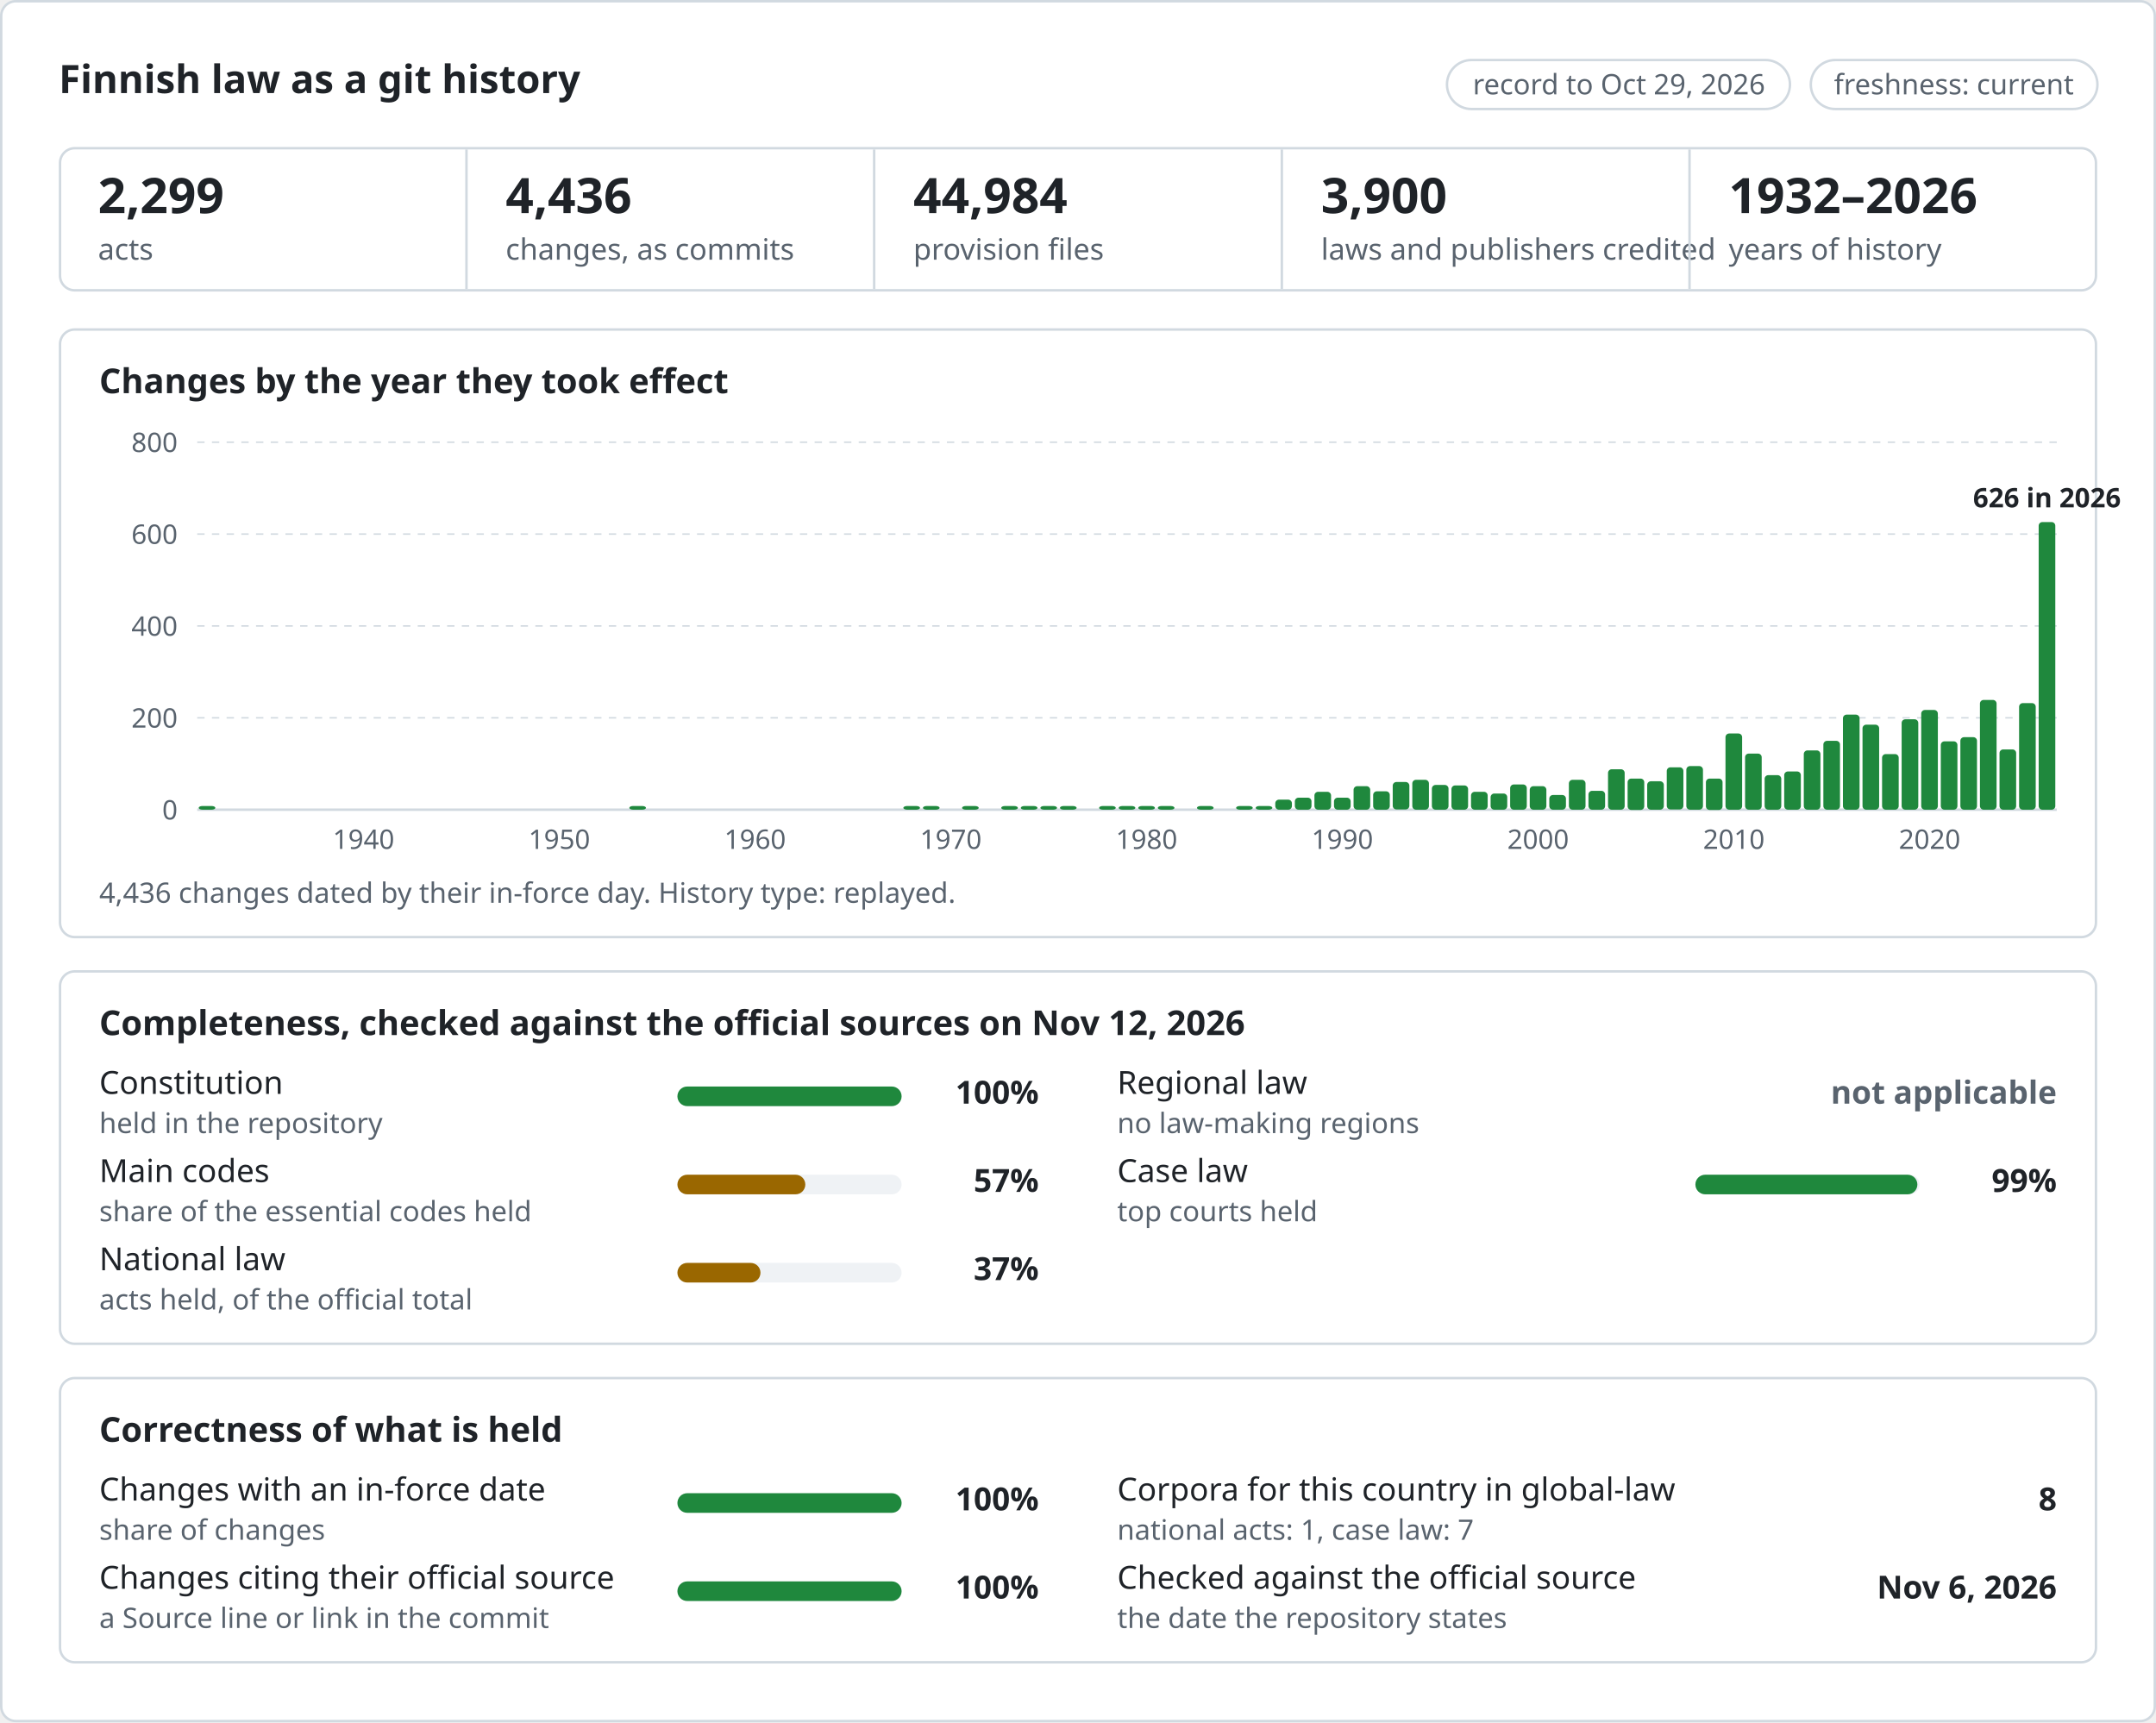
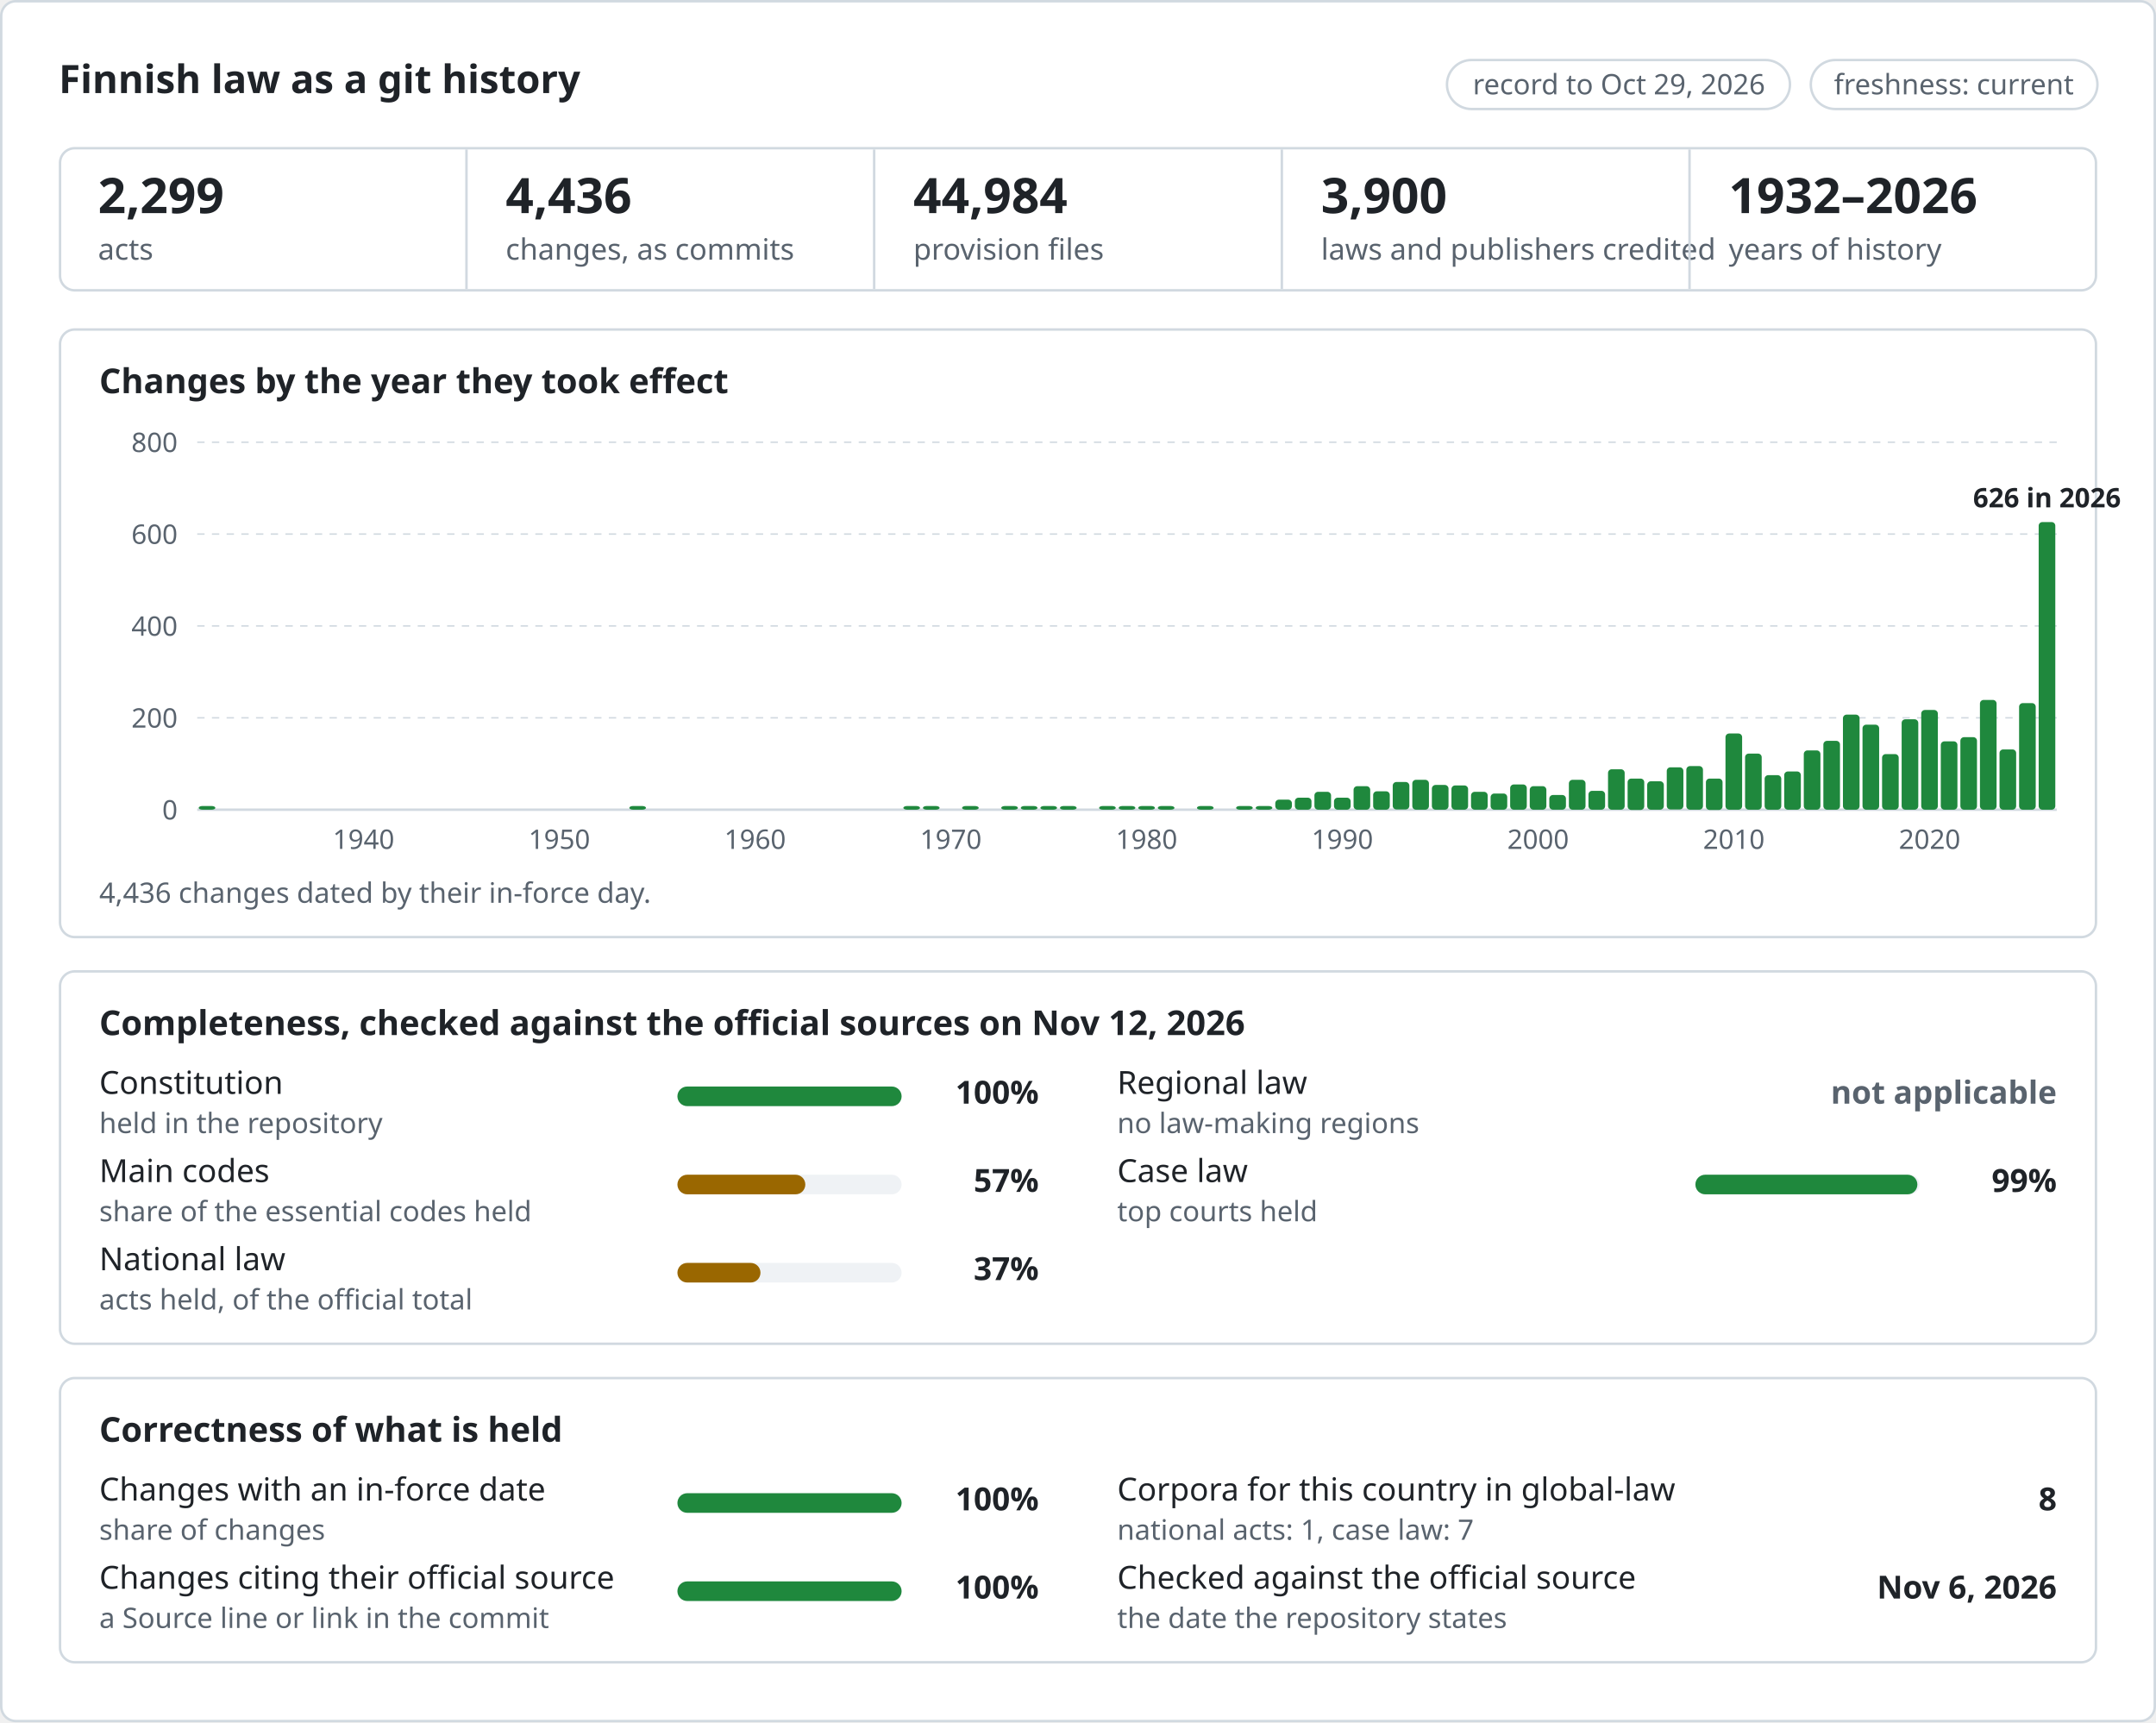
<svg xmlns="http://www.w3.org/2000/svg" width="880" height="703" viewBox="0 0 880 703" font-family="-apple-system,BlinkMacSystemFont,Segoe UI,Noto Sans,Helvetica,Arial,sans-serif">
  <rect x="0.5" y="0.5" width="879" height="702" rx="6" fill="#ffffff" stroke="#d1d9e0" />
  <text x="24" y="38" font-size="16" font-weight="600" fill="#1f2328">Finnish law as a git history</text>
  <rect x="590.6" y="24.5" width="140" height="20" rx="10" fill="none" stroke="#d1d9e0" />
  <text x="660.8" y="38.5" font-size="11.5" font-weight="500" text-anchor="middle" fill="#59636e">record to Oct 29, 2026</text>
  <rect x="739.1" y="24.5" width="117" height="20" rx="10" fill="none" stroke="#d1d9e0" />
  <text x="797.5" y="38.5" font-size="11.5" font-weight="500" text-anchor="middle" fill="#59636e">freshness: current</text>
  <rect x="24.5" y="60.5" width="831" height="58" rx="6" fill="#ffffff" stroke="#d1d9e0" />
  <text x="40.0" y="87" font-size="20" font-weight="600" fill="#1f2328">2,299</text>
  <text x="40.0" y="106" font-size="12" fill="#59636e">acts</text>
  <line x1="190.4" y1="61" x2="190.4" y2="118" stroke="#d1d9e0" />
  <text x="206.4" y="87" font-size="20" font-weight="600" fill="#1f2328">4,436</text>
  <text x="206.4" y="106" font-size="12" fill="#59636e">changes, as commits</text>
  <line x1="356.8" y1="61" x2="356.8" y2="118" stroke="#d1d9e0" />
  <text x="372.8" y="87" font-size="20" font-weight="600" fill="#1f2328">44,984</text>
  <text x="372.8" y="106" font-size="12" fill="#59636e">provision files</text>
  <line x1="523.2" y1="61" x2="523.2" y2="118" stroke="#d1d9e0" />
  <text x="539.2" y="87" font-size="20" font-weight="600" fill="#1f2328">3,900</text>
  <text x="539.2" y="106" font-size="12" fill="#59636e" textLength="142" lengthAdjust="spacingAndGlyphs">laws and publishers credited</text>
  <line x1="689.6" y1="61" x2="689.6" y2="118" stroke="#d1d9e0" />
  <text x="705.6" y="87" font-size="20" font-weight="600" fill="#1f2328">1932–2026</text>
  <text x="705.6" y="106" font-size="12" fill="#59636e">years of history</text>
  <rect x="24.5" y="134.5" width="831" height="248" rx="6" fill="#ffffff" stroke="#d1d9e0" />
  <text x="40.5" y="160.5" font-size="14" font-weight="600" fill="#1f2328">Changes by the year they took effect</text>
  <line x1="80.5" y1="330.5" x2="839.5" y2="330.5" stroke="#d1d9e0" stroke-width="1" />
  <text x="72.5" y="334.5" font-size="11" text-anchor="end" fill="#59636e">0</text>
  <line x1="80.5" y1="293.0" x2="839.5" y2="293.0" stroke="#d1d9e0" stroke-width="0.6" stroke-dasharray="3 3" />
  <text x="72.5" y="297.0" font-size="11" text-anchor="end" fill="#59636e">200</text>
  <line x1="80.5" y1="255.5" x2="839.5" y2="255.5" stroke="#d1d9e0" stroke-width="0.6" stroke-dasharray="3 3" />
  <text x="72.5" y="259.5" font-size="11" text-anchor="end" fill="#59636e">400</text>
  <line x1="80.5" y1="218.0" x2="839.5" y2="218.0" stroke="#d1d9e0" stroke-width="0.6" stroke-dasharray="3 3" />
  <text x="72.5" y="222.0" font-size="11" text-anchor="end" fill="#59636e">600</text>
  <line x1="80.5" y1="180.5" x2="839.5" y2="180.5" stroke="#d1d9e0" stroke-width="0.6" stroke-dasharray="3 3" />
  <text x="72.5" y="184.5" font-size="11" text-anchor="end" fill="#59636e">800</text>
  <rect x="81.10" y="329.0" width="6.79" height="1.5" rx="1.5" fill="#1f883d" />
  <text x="148.4" y="346.5" font-size="11" text-anchor="middle" fill="#59636e">1940</text>
  <text x="228.3" y="346.5" font-size="11" text-anchor="middle" fill="#59636e">1950</text>
  <rect x="256.87" y="329.0" width="6.79" height="1.5" rx="1.5" fill="#1f883d" />
  <text x="308.2" y="346.5" font-size="11" text-anchor="middle" fill="#59636e">1960</text>
  <rect x="368.72" y="329.0" width="6.79" height="1.5" rx="1.5" fill="#1f883d" />
  <rect x="376.71" y="329.0" width="6.79" height="1.5" rx="1.5" fill="#1f883d" />
  <text x="388.1" y="346.5" font-size="11" text-anchor="middle" fill="#59636e">1970</text>
  <rect x="392.69" y="329.0" width="6.79" height="1.5" rx="1.5" fill="#1f883d" />
  <rect x="408.67" y="329.0" width="6.79" height="1.5" rx="1.5" fill="#1f883d" />
  <rect x="416.66" y="329.0" width="6.79" height="1.5" rx="1.5" fill="#1f883d" />
  <rect x="424.65" y="329.0" width="6.79" height="1.5" rx="1.5" fill="#1f883d" />
  <rect x="432.64" y="329.0" width="6.79" height="1.5" rx="1.5" fill="#1f883d" />
  <rect x="448.62" y="329.0" width="6.79" height="1.5" rx="1.5" fill="#1f883d" />
  <rect x="456.61" y="329.0" width="6.79" height="1.5" rx="1.5" fill="#1f883d" />
  <rect x="464.59" y="329.0" width="6.79" height="1.5" rx="1.5" fill="#1f883d" />
  <text x="468.0" y="346.5" font-size="11" text-anchor="middle" fill="#59636e">1980</text>
  <rect x="472.58" y="329.0" width="6.79" height="1.5" rx="1.5" fill="#1f883d" />
  <rect x="488.56" y="329.0" width="6.79" height="1.5" rx="1.5" fill="#1f883d" />
  <rect x="504.54" y="329.0" width="6.79" height="1.5" rx="1.5" fill="#1f883d" />
  <rect x="512.53" y="329.0" width="6.79" height="1.5" rx="1.5" fill="#1f883d" />
  <rect x="520.52" y="326.4" width="6.79" height="4.1" rx="1.5" fill="#1f883d" />
  <rect x="528.51" y="325.6" width="6.79" height="4.9" rx="1.5" fill="#1f883d" />
  <rect x="536.50" y="323.2" width="6.79" height="7.3" rx="1.5" fill="#1f883d" />
  <rect x="544.49" y="325.6" width="6.79" height="4.9" rx="1.5" fill="#1f883d" />
  <text x="547.9" y="346.5" font-size="11" text-anchor="middle" fill="#59636e">1990</text>
  <rect x="552.48" y="320.9" width="6.79" height="9.6" rx="1.5" fill="#1f883d" />
  <rect x="560.47" y="323.0" width="6.79" height="7.5" rx="1.5" fill="#1f883d" />
  <rect x="568.46" y="319.2" width="6.79" height="11.2" rx="1.5" fill="#1f883d" />
  <rect x="576.45" y="318.3" width="6.79" height="12.2" rx="1.5" fill="#1f883d" />
  <rect x="584.44" y="320.4" width="6.79" height="10.1" rx="1.5" fill="#1f883d" />
  <rect x="592.43" y="320.6" width="6.79" height="9.9" rx="1.5" fill="#1f883d" />
  <rect x="600.42" y="323.2" width="6.79" height="7.3" rx="1.5" fill="#1f883d" />
  <rect x="608.41" y="323.9" width="6.79" height="6.6" rx="1.5" fill="#1f883d" />
  <rect x="616.39" y="320.2" width="6.79" height="10.3" rx="1.5" fill="#1f883d" />
  <rect x="624.38" y="320.9" width="6.79" height="9.6" rx="1.5" fill="#1f883d" />
  <text x="627.8" y="346.5" font-size="11" text-anchor="middle" fill="#59636e">2000</text>
  <rect x="632.37" y="324.5" width="6.79" height="6.0" rx="1.5" fill="#1f883d" />
  <rect x="640.36" y="318.3" width="6.79" height="12.2" rx="1.5" fill="#1f883d" />
  <rect x="648.35" y="322.8" width="6.79" height="7.7" rx="1.5" fill="#1f883d" />
  <rect x="656.34" y="314.0" width="6.79" height="16.5" rx="1.5" fill="#1f883d" />
  <rect x="664.33" y="317.8" width="6.79" height="12.8" rx="1.5" fill="#1f883d" />
  <rect x="672.32" y="318.9" width="6.79" height="11.6" rx="1.5" fill="#1f883d" />
  <rect x="680.31" y="313.2" width="6.79" height="17.2" rx="1.5" fill="#1f883d" />
  <rect x="688.30" y="312.7" width="6.79" height="17.8" rx="1.5" fill="#1f883d" />
  <rect x="696.29" y="317.8" width="6.79" height="12.8" rx="1.5" fill="#1f883d" />
  <rect x="704.28" y="299.4" width="6.79" height="31.1" rx="1.5" fill="#1f883d" />
  <text x="707.7" y="346.5" font-size="11" text-anchor="middle" fill="#59636e">2010</text>
  <rect x="712.27" y="307.6" width="6.79" height="22.9" rx="1.5" fill="#1f883d" />
  <rect x="720.26" y="316.4" width="6.79" height="14.1" rx="1.5" fill="#1f883d" />
  <rect x="728.25" y="314.9" width="6.79" height="15.6" rx="1.5" fill="#1f883d" />
  <rect x="736.24" y="306.3" width="6.79" height="24.2" rx="1.5" fill="#1f883d" />
  <rect x="744.23" y="302.4" width="6.79" height="28.1" rx="1.5" fill="#1f883d" />
  <rect x="752.22" y="291.7" width="6.79" height="38.8" rx="1.5" fill="#1f883d" />
  <rect x="760.21" y="295.8" width="6.79" height="34.7" rx="1.5" fill="#1f883d" />
  <rect x="768.19" y="307.8" width="6.79" height="22.7" rx="1.5" fill="#1f883d" />
  <rect x="776.18" y="293.6" width="6.79" height="36.9" rx="1.5" fill="#1f883d" />
  <rect x="784.17" y="289.8" width="6.79" height="40.7" rx="1.5" fill="#1f883d" />
  <text x="787.6" y="346.5" font-size="11" text-anchor="middle" fill="#59636e">2020</text>
  <rect x="792.16" y="302.6" width="6.79" height="27.9" rx="1.5" fill="#1f883d" />
  <rect x="800.15" y="300.9" width="6.79" height="29.6" rx="1.5" fill="#1f883d" />
  <rect x="808.14" y="285.7" width="6.79" height="44.8" rx="1.5" fill="#1f883d" />
  <rect x="816.13" y="305.9" width="6.79" height="24.6" rx="1.5" fill="#1f883d" />
  <rect x="824.12" y="287.0" width="6.79" height="43.5" rx="1.5" fill="#1f883d" />
  <rect x="832.11" y="213.1" width="6.79" height="117.4" rx="1.5" fill="#1f883d" />
  <text x="835.5" y="207.1" font-size="11" font-weight="600" text-anchor="middle" fill="#1f2328">626 in 2026</text>
-   <text x="40.5" y="368.5" font-size="11.5" fill="#59636e">4,436 changes dated by their in-force day. History type: replayed.</text>
+   <text x="40.5" y="368.5" font-size="11.5" fill="#59636e">4,436 changes dated by their in-force day.</text>
  <rect x="24.5" y="396.5" width="831" height="152" rx="6" fill="#ffffff" stroke="#d1d9e0" />
  <text x="40.5" y="422.5" font-size="14" font-weight="600" fill="#1f2328">Completeness, checked against the official sources on Nov 12, 2026</text>
  <text x="40.5" y="446.5" font-size="13" fill="#1f2328">Constitution</text>
  <text x="40.5" y="462.5" font-size="11.5" fill="#59636e">held in the repository</text>
  <g>
    <rect x="276.5" y="443.5" width="91.5" height="8" rx="4" fill="#eff2f5" />
    <rect x="276.5" y="443.5" width="91.5" height="8" rx="4" fill="#1f883d" />
  </g>
  <text x="424.0" y="450.5" font-size="13" font-weight="600" text-anchor="end" fill="#1f2328">100%</text>
  <text x="40.5" y="482.5" font-size="13" fill="#1f2328">Main codes</text>
  <text x="40.5" y="498.5" font-size="11.5" fill="#59636e">share of the essential codes held</text>
  <g>
    <rect x="276.5" y="479.5" width="91.5" height="8" rx="4" fill="#eff2f5" />
    <rect x="276.5" y="479.5" width="52.2" height="8" rx="4" fill="#9a6700" />
  </g>
  <text x="424.0" y="486.5" font-size="13" font-weight="600" text-anchor="end" fill="#1f2328">57%</text>
  <text x="40.5" y="518.5" font-size="13" fill="#1f2328">National law</text>
  <text x="40.5" y="534.5" font-size="11.5" fill="#59636e">acts held, of the official total</text>
  <g>
    <rect x="276.5" y="515.5" width="91.5" height="8" rx="4" fill="#eff2f5" />
    <rect x="276.5" y="515.5" width="33.9" height="8" rx="4" fill="#9a6700" />
  </g>
  <text x="424.0" y="522.5" font-size="13" font-weight="600" text-anchor="end" fill="#1f2328">37%</text>
  <text x="456.0" y="446.5" font-size="13" fill="#1f2328">Regional law</text>
  <text x="456.0" y="462.5" font-size="11.5" fill="#59636e">no law-making regions</text>
  <text x="839.5" y="450.5" font-size="13" font-weight="600" text-anchor="end" fill="#59636e">not applicable</text>
  <text x="456.0" y="482.5" font-size="13" fill="#1f2328">Case law</text>
  <text x="456.0" y="498.5" font-size="11.5" fill="#59636e">top courts held</text>
  <g>
    <rect x="692.0" y="479.5" width="91.5" height="8" rx="4" fill="#eff2f5" />
    <rect x="692.0" y="479.5" width="90.6" height="8" rx="4" fill="#1f883d" />
  </g>
  <text x="839.5" y="486.5" font-size="13" font-weight="600" text-anchor="end" fill="#1f2328">99%</text>
  <rect x="24.5" y="562.5" width="831" height="116" rx="6" fill="#ffffff" stroke="#d1d9e0" />
  <text x="40.5" y="588.5" font-size="14" font-weight="600" fill="#1f2328">Correctness of what is held</text>
  <text x="40.5" y="612.5" font-size="13" fill="#1f2328">Changes with an in-force date</text>
  <text x="40.5" y="628.5" font-size="11.5" fill="#59636e">share of changes</text>
  <g>
    <rect x="276.5" y="609.5" width="91.5" height="8" rx="4" fill="#eff2f5" />
    <rect x="276.5" y="609.5" width="91.5" height="8" rx="4" fill="#1f883d" />
  </g>
  <text x="424.0" y="616.5" font-size="13" font-weight="600" text-anchor="end" fill="#1f2328">100%</text>
  <text x="40.5" y="648.5" font-size="13" fill="#1f2328">Changes citing their official source</text>
  <text x="40.5" y="664.5" font-size="11.5" fill="#59636e">a Source line or link in the commit</text>
  <g>
    <rect x="276.5" y="645.5" width="91.5" height="8" rx="4" fill="#eff2f5" />
    <rect x="276.5" y="645.5" width="91.5" height="8" rx="4" fill="#1f883d" />
  </g>
  <text x="424.0" y="652.5" font-size="13" font-weight="600" text-anchor="end" fill="#1f2328">100%</text>
  <text x="456.0" y="612.5" font-size="13" fill="#1f2328">Corpora for this country in global-law</text>
  <text x="456.0" y="628.5" font-size="11.5" fill="#59636e">national acts: 1, case law: 7</text>
  <text x="839.5" y="616.5" font-size="13" font-weight="600" text-anchor="end" fill="#1f2328">8</text>
  <text x="456.0" y="648.5" font-size="13" fill="#1f2328">Checked against the official source</text>
  <text x="456.0" y="664.5" font-size="11.5" fill="#59636e">the date the repository states</text>
  <text x="839.5" y="652.5" font-size="13" font-weight="600" text-anchor="end" fill="#1f2328">Nov 6, 2026</text>
</svg>
